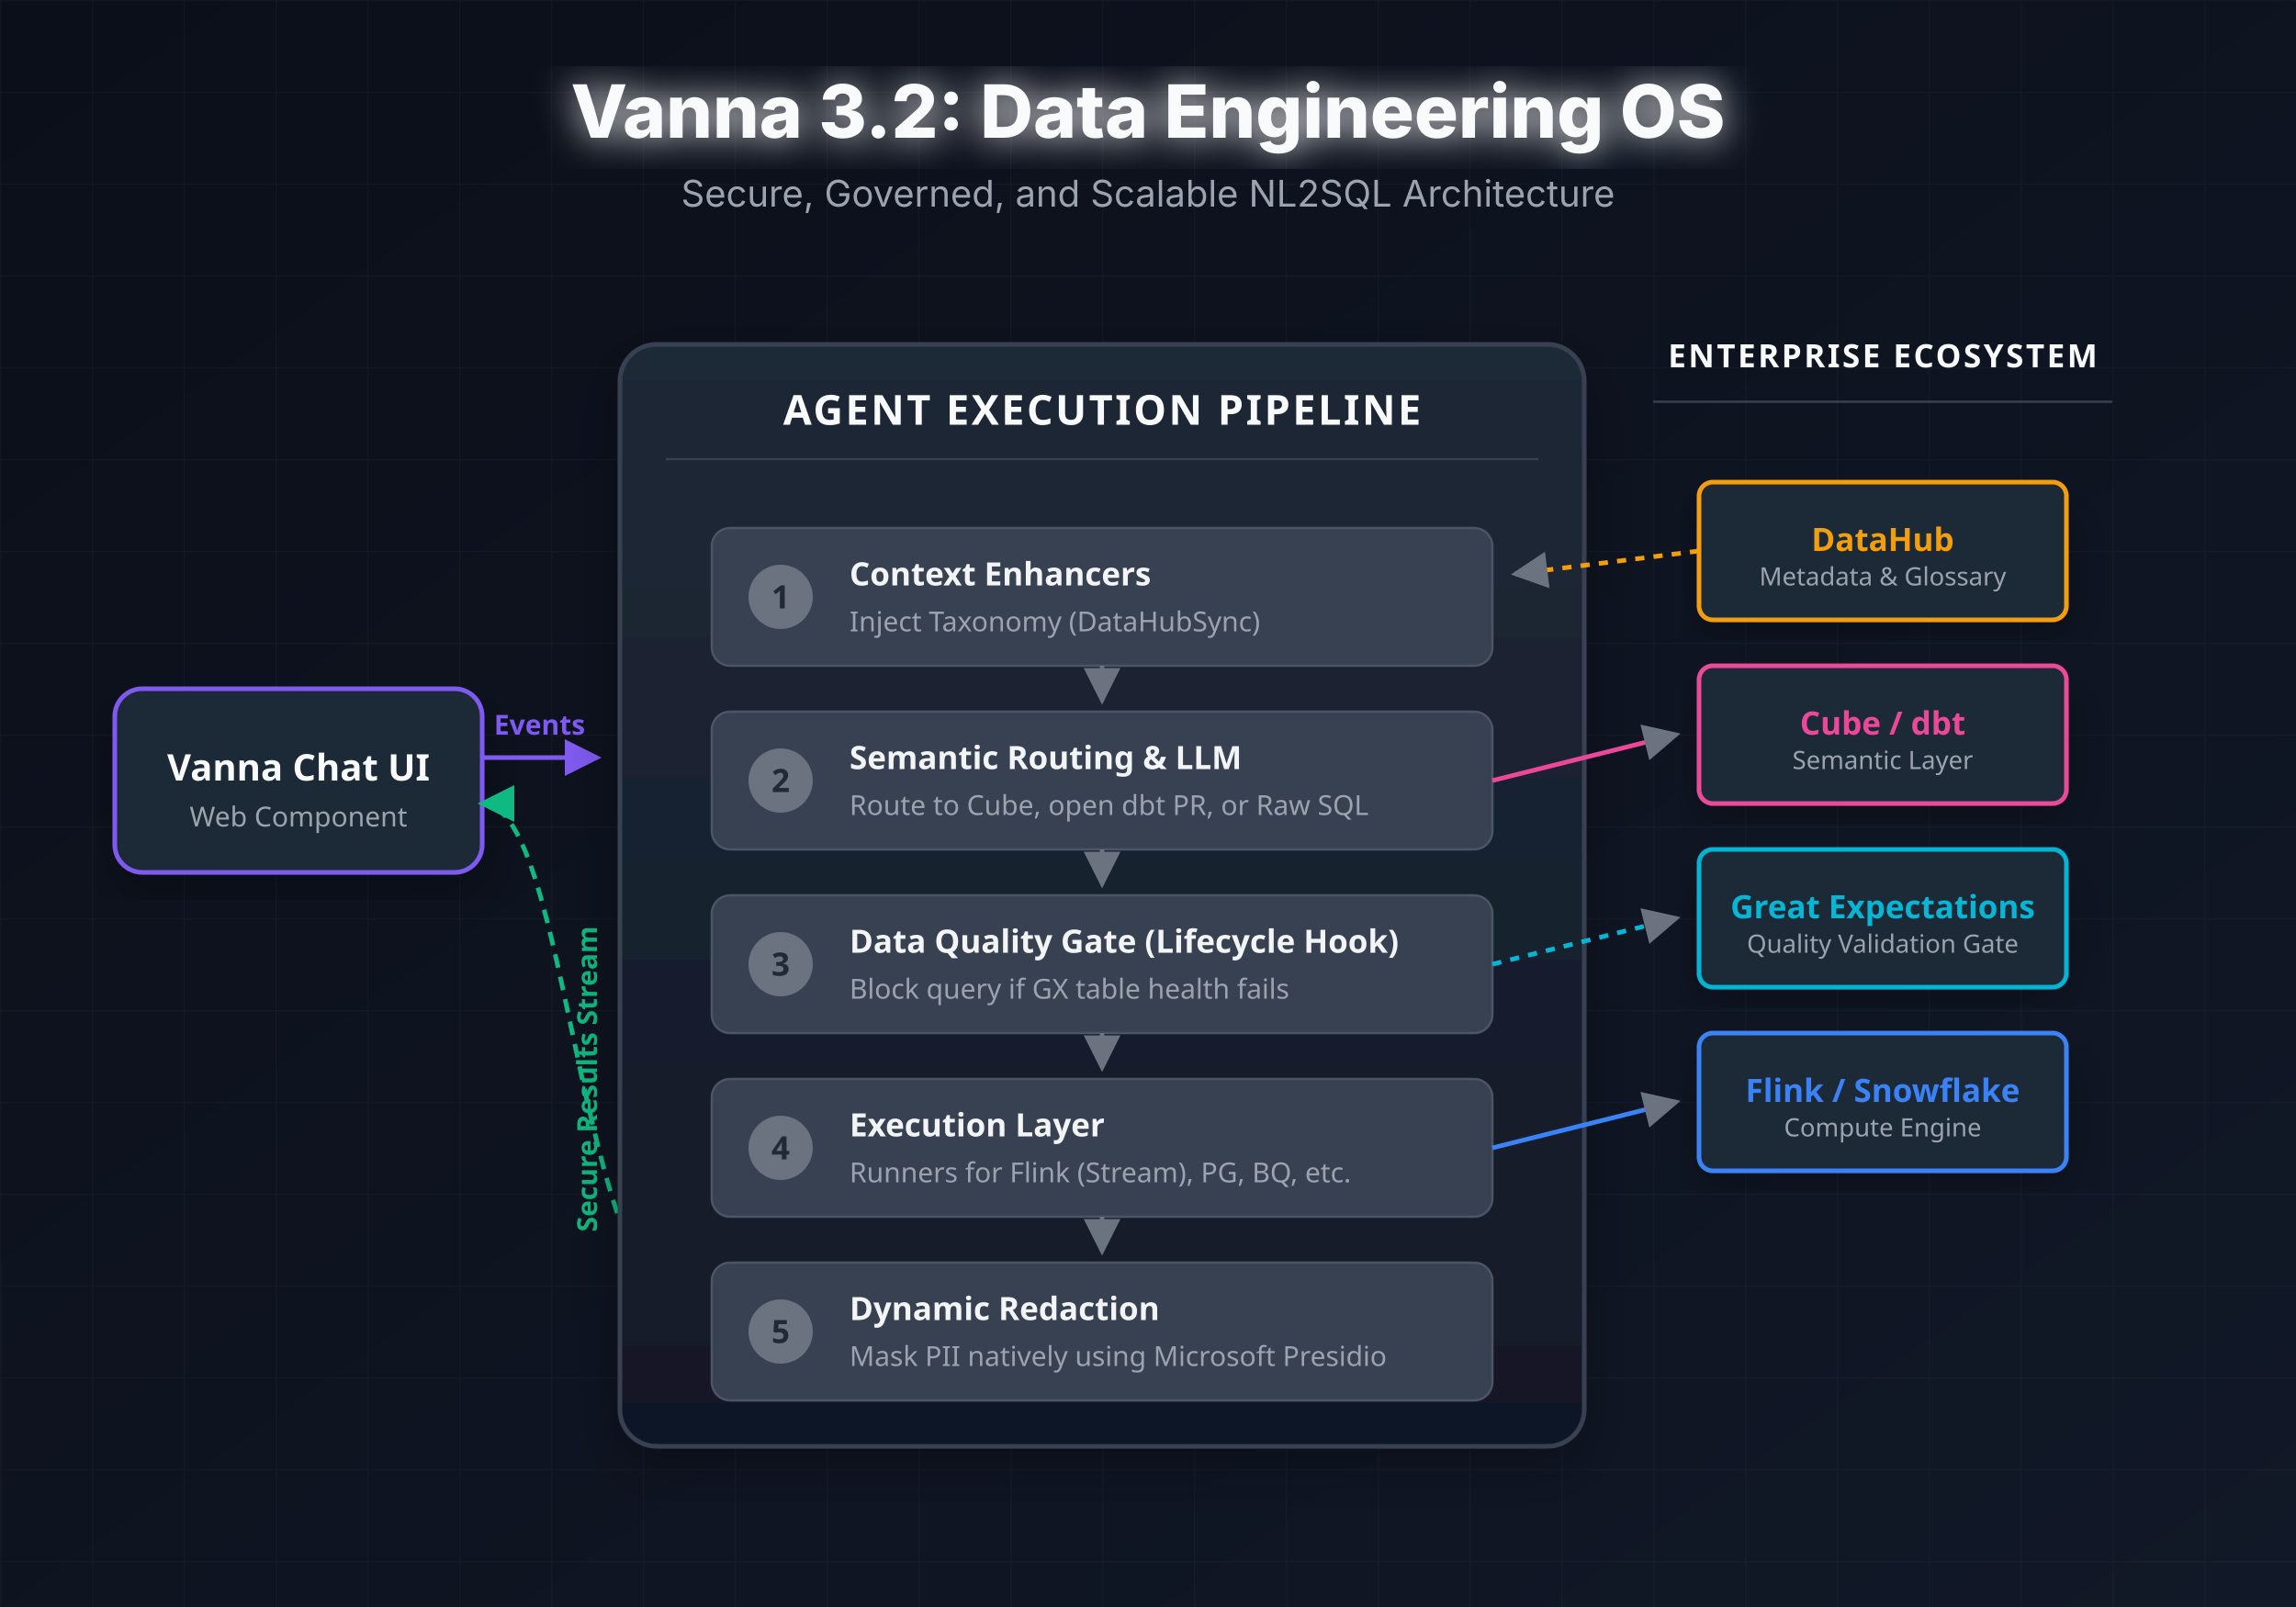
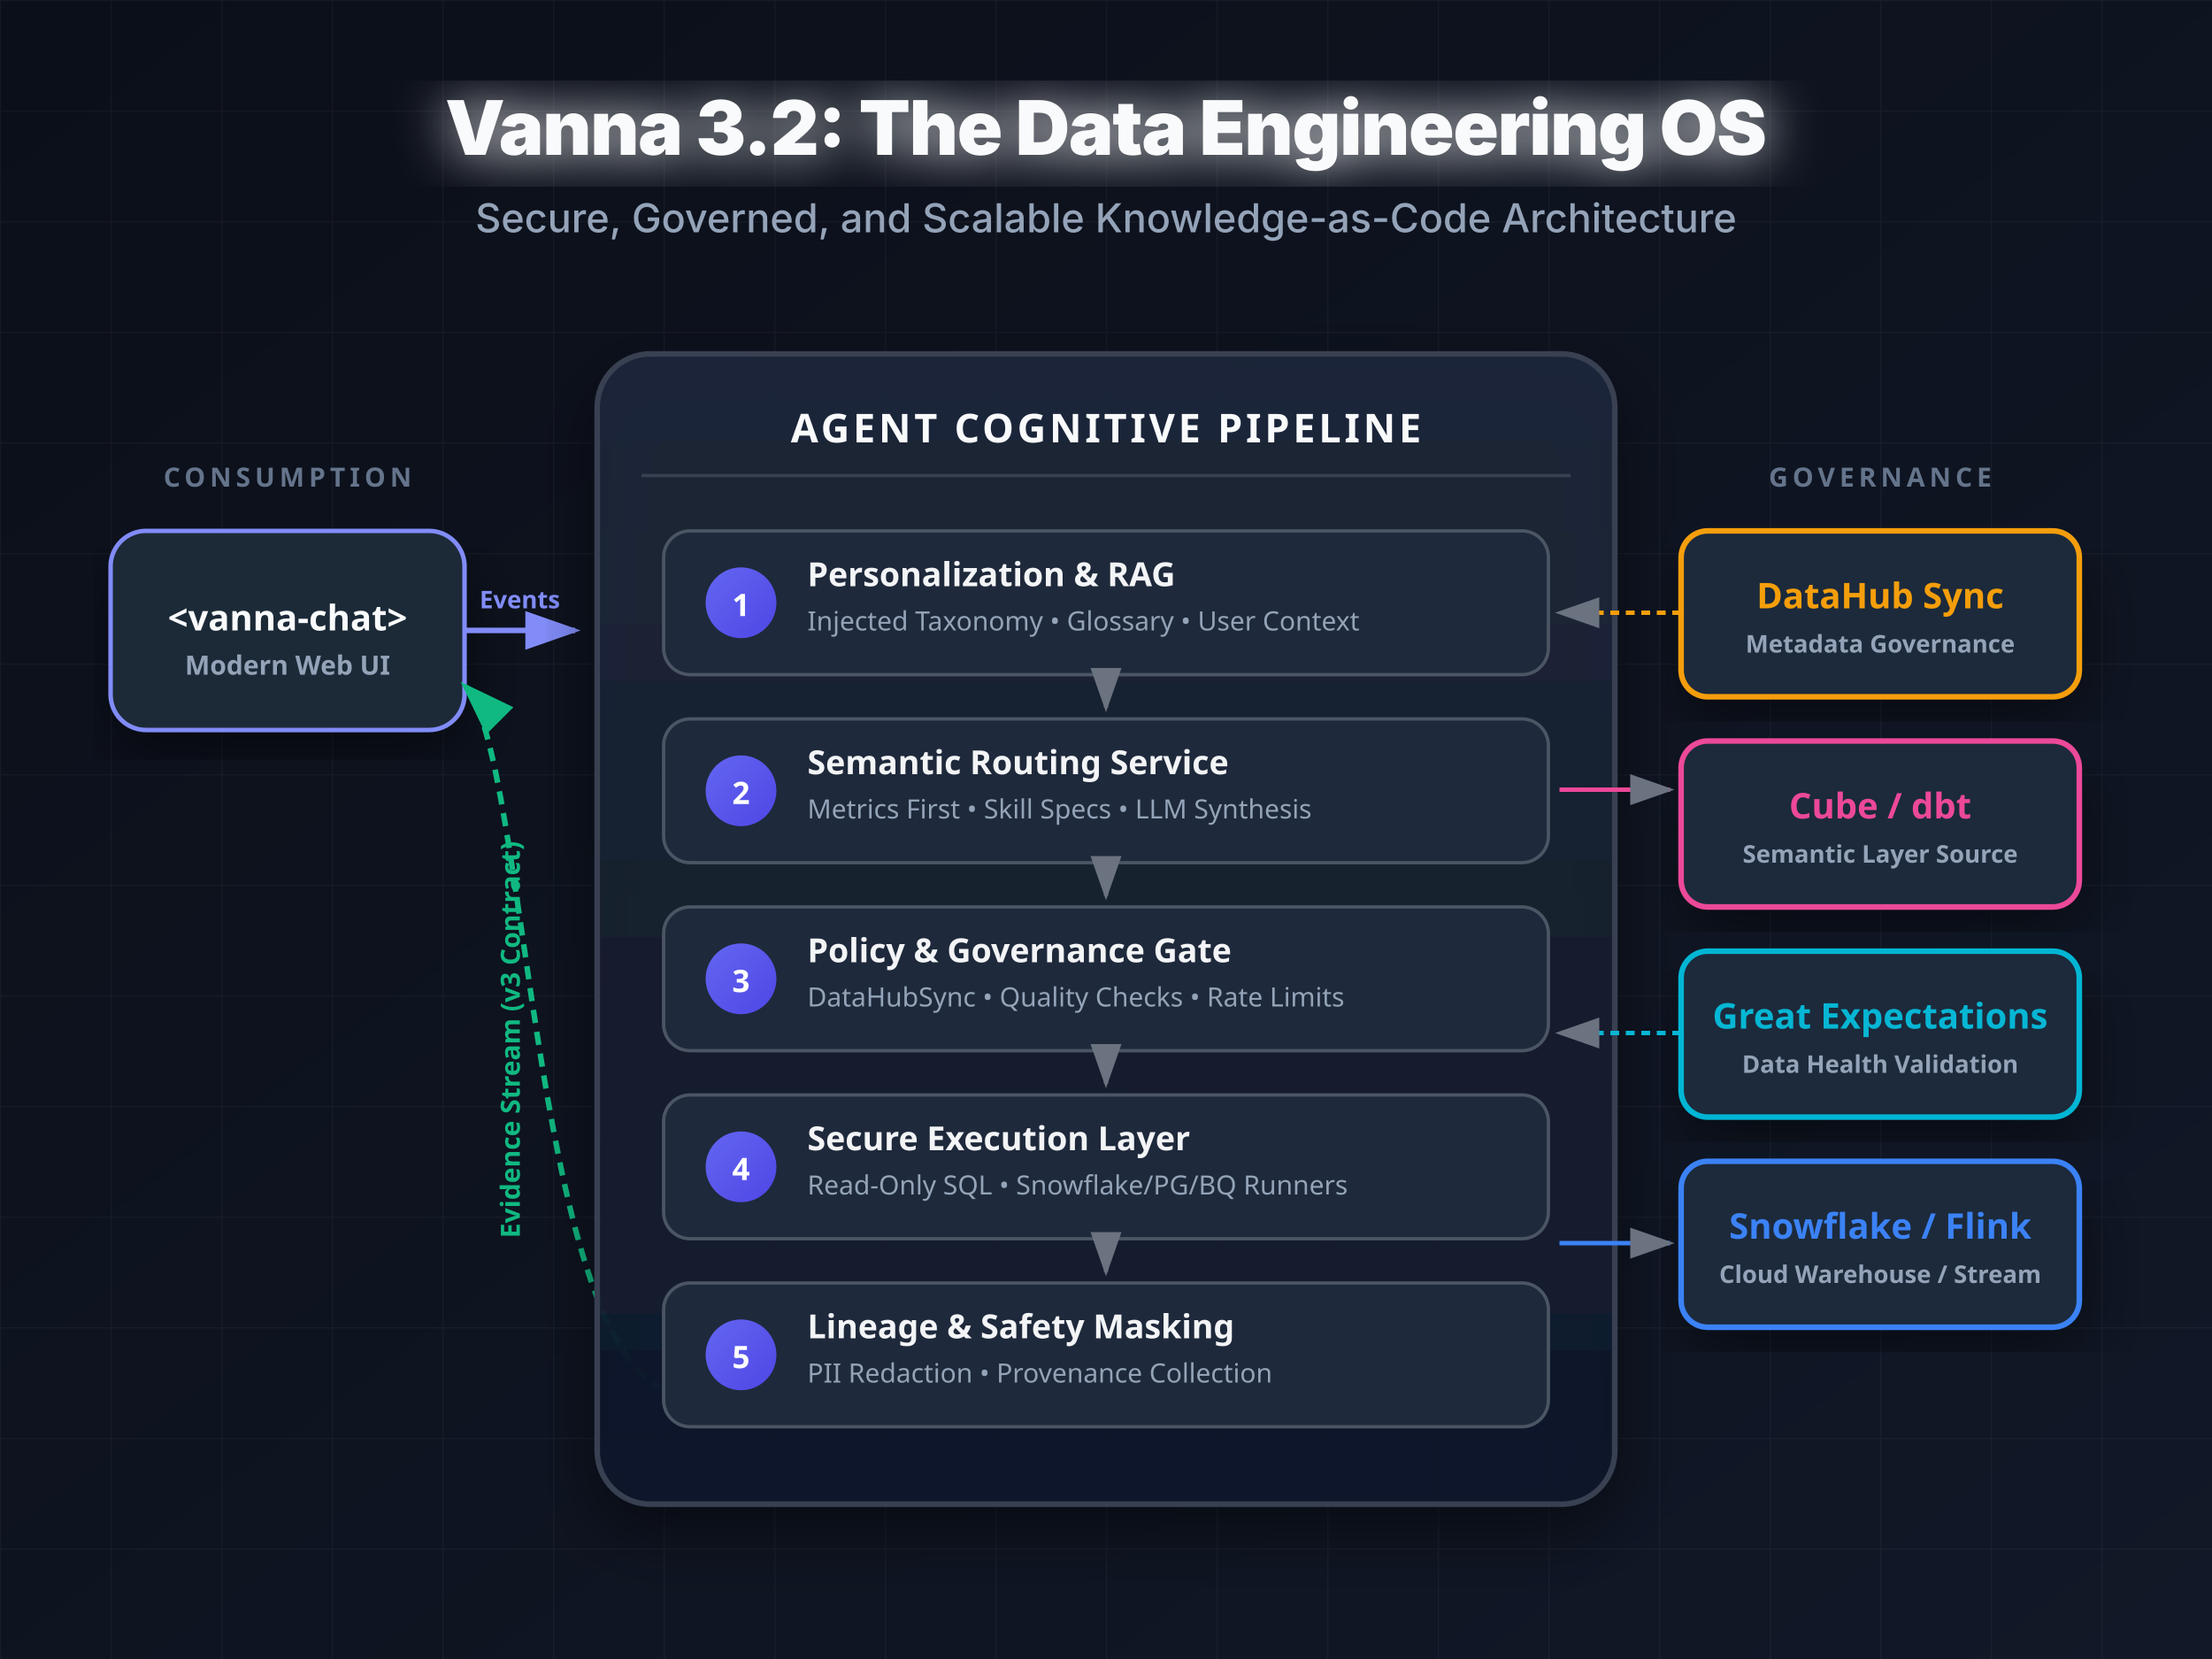
- <svg xmlns="http://www.w3.org/2000/svg" width="1000" height="700" viewBox="0 0 1000 700" fill="none">
+ <svg xmlns="http://www.w3.org/2000/svg" width="1000" height="750" viewBox="0 0 1000 750" fill="none">
  <defs>
    <filter id="shadow" x="-5%" y="-5%" width="120%" height="120%">
-       <feDropShadow dx="0" dy="8" stdDeviation="12" flood-color="#000000" flood-opacity="0.3" />
+       <feDropShadow dx="0" dy="12" stdDeviation="15" flood-color="#000000" flood-opacity="0.5" />
    </filter>
    <filter id="glow" x="-20%" y="-20%" width="140%" height="140%">
-       <feGaussianBlur stdDeviation="8" result="blur" />
+       <feGaussianBlur stdDeviation="12" result="blur" />
      <feComposite in="SourceGraphic" in2="blur" operator="over" />
    </filter>
-     <marker id="arrowHead" markerWidth="8" markerHeight="8" refX="7" refY="4" orient="auto">
-       <path d="M0,0 L8,4 L0,8 Z" fill="#6B7280" />
+     <marker id="arrowHead" markerWidth="10" markerHeight="7" refX="9" refY="3.5" orient="auto">
+       <path d="M0,0 L10,3.5 L0,7 Z" fill="#6B7280" />
    </marker>
-     <marker id="arrowHeadAccent" markerWidth="8" markerHeight="8" refX="7" refY="4" orient="auto">
-       <path d="M0,0 L8,4 L0,8 Z" fill="#7F5AF0" />
+     <marker id="arrowHeadAccent" markerWidth="10" markerHeight="7" refX="9" refY="3.5" orient="auto">
+       <path d="M0,0 L10,3.5 L0,7 Z" fill="#818CF8" />
    </marker>
-     <marker id="arrowHeadSuccess" markerWidth="8" markerHeight="8" refX="7" refY="4" orient="auto">
-       <path d="M0,0 L8,4 L0,8 Z" fill="#10B981" />
+     <marker id="arrowHeadSuccess" markerWidth="10" markerHeight="7" refX="9" refY="3.5" orient="auto">
+       <path d="M0,0 L10,3.5 L0,7 Z" fill="#10B981" />
    </marker>
    <linearGradient id="bgGrad" x1="0%" y1="0%" x2="100%" y2="100%">
      <stop offset="0%" stop-color="#0B0F19" />
      <stop offset="100%" stop-color="#111827" />
    </linearGradient>
    <linearGradient id="coreBg" x1="0%" y1="0%" x2="0%" y2="100%">
-       <stop offset="0%" stop-color="#1F2937" />
-       <stop offset="100%" stop-color="#111827" />
+       <stop offset="0%" stop-color="#1E293B" stop-opacity="0.9" />
+       <stop offset="100%" stop-color="#0F172A" stop-opacity="0.95" />
+     </linearGradient>
+     <linearGradient id="accentGrad" x1="0%" y1="0%" x2="100%" y2="100%">
+       <stop offset="0%" stop-color="#6366F1" />
+       <stop offset="100%" stop-color="#4F46E5" />
    </linearGradient>
  </defs>
-   <rect width="1000" height="700" fill="url(#bgGrad)" />
-   <pattern id="grid" width="40" height="40" patternUnits="userSpaceOnUse">
-     <path d="M 40 0 L 0 0 0 40" fill="none" stroke="#FFFFFF" stroke-opacity="0.03" stroke-width="1" />
+   <rect width="1000" height="750" fill="url(#bgGrad)" />
+   <pattern id="grid" width="50" height="50" patternUnits="userSpaceOnUse">
+     <path d="M 50 0 L 0 0 0 50" fill="none" stroke="#FFFFFF" stroke-opacity="0.04" stroke-width="1" />
  </pattern>
-   <rect width="1000" height="700" fill="url(#grid)" />
-   <text x="500" y="60" font-family="system-ui, -apple-system, sans-serif" font-size="32" font-weight="800" fill="#F9FAFB" text-anchor="middle" filter="url(#glow)">Vanna 3.2: Data Engineering OS</text>
-   <text x="500" y="90" font-family="system-ui, -apple-system, sans-serif" font-size="16" font-weight="400" fill="#9CA3AF" text-anchor="middle">Secure, Governed, and Scalable NL2SQL Architecture</text>
-   <rect x="50" y="300" width="160" height="80" rx="12" fill="#1F2937" stroke="#7F5AF0" stroke-width="2" filter="url(#shadow)" />
-   <text x="130" y="340" font-family="system-ui, sans-serif" font-size="16" font-weight="700" fill="#F9FAFB" text-anchor="middle">Vanna Chat UI</text>
-   <text x="130" y="360" font-family="system-ui, sans-serif" font-size="12" font-weight="400" fill="#9CA3AF" text-anchor="middle">Web Component</text>
-   <path d="M 210 330 L 260 330" stroke="#7F5AF0" stroke-width="2" marker-end="url(#arrowHeadAccent)" />
-   <text x="235" y="320" font-family="system-ui, sans-serif" font-size="12" font-weight="600" fill="#7F5AF0" text-anchor="middle">Events</text>
-   <path d="M 310 580 C 250 580 250 350 210 350" fill="none" stroke="#10B981" stroke-width="2" stroke-dasharray="6,4" marker-end="url(#arrowHeadSuccess)" />
-   <text x="260" y="470" font-family="system-ui, sans-serif" font-size="12" font-weight="600" fill="#10B981" text-anchor="middle" transform="rotate(-90 260 470)">Secure Results Stream</text>
-   <rect x="270" y="150" width="420" height="480" rx="16" fill="url(#coreBg)" stroke="#374151" stroke-width="2" filter="url(#shadow)" />
-   <text x="480" y="185" font-family="system-ui, sans-serif" font-size="18" font-weight="700" fill="#F9FAFB" text-anchor="middle" letter-spacing="1">AGENT EXECUTION PIPELINE</text>
-   <line x1="290" y1="200" x2="670" y2="200" stroke="#374151" stroke-width="1" />
-   <rect x="310" y="230" width="340" height="60" rx="8" fill="#374151" stroke="#4B5563" stroke-width="1" />
-   <circle cx="340" cy="260" r="14" fill="#6B7280" />
-   <text x="340" y="265" font-family="system-ui, sans-serif" font-size="14" font-weight="700" fill="#1F2937" text-anchor="middle">1</text>
-   <text x="370" y="255" font-family="system-ui, sans-serif" font-size="14" font-weight="700" fill="#F3F4F6">Context Enhancers</text>
-   <text x="370" y="275" font-family="system-ui, sans-serif" font-size="12" font-weight="400" fill="#9CA3AF">Inject Taxonomy (DataHubSync)</text>
-   <rect x="310" y="310" width="340" height="60" rx="8" fill="#374151" stroke="#4B5563" stroke-width="1" />
-   <circle cx="340" cy="340" r="14" fill="#6B7280" />
-   <text x="340" y="345" font-family="system-ui, sans-serif" font-size="14" font-weight="700" fill="#1F2937" text-anchor="middle">2</text>
-   <text x="370" y="335" font-family="system-ui, sans-serif" font-size="14" font-weight="700" fill="#F3F4F6">Semantic Routing &amp; LLM</text>
-   <text x="370" y="355" font-family="system-ui, sans-serif" font-size="12" font-weight="400" fill="#9CA3AF">Route to Cube, open dbt PR, or Raw SQL</text>
-   <rect x="310" y="390" width="340" height="60" rx="8" fill="#374151" stroke="#4B5563" stroke-width="1" />
-   <circle cx="340" cy="420" r="14" fill="#6B7280" />
-   <text x="340" y="425" font-family="system-ui, sans-serif" font-size="14" font-weight="700" fill="#1F2937" text-anchor="middle">3</text>
-   <text x="370" y="415" font-family="system-ui, sans-serif" font-size="14" font-weight="700" fill="#F3F4F6">Data Quality Gate (Lifecycle Hook)</text>
-   <text x="370" y="435" font-family="system-ui, sans-serif" font-size="12" font-weight="400" fill="#9CA3AF">Block query if GX table health fails</text>
-   <rect x="310" y="470" width="340" height="60" rx="8" fill="#374151" stroke="#4B5563" stroke-width="1" />
-   <circle cx="340" cy="500" r="14" fill="#6B7280" />
-   <text x="340" y="505" font-family="system-ui, sans-serif" font-size="14" font-weight="700" fill="#1F2937" text-anchor="middle">4</text>
-   <text x="370" y="495" font-family="system-ui, sans-serif" font-size="14" font-weight="700" fill="#F3F4F6">Execution Layer</text>
-   <text x="370" y="515" font-family="system-ui, sans-serif" font-size="12" font-weight="400" fill="#9CA3AF">Runners for Flink (Stream), PG, BQ, etc.</text>
-   <rect x="310" y="550" width="340" height="60" rx="8" fill="#374151" stroke="#4B5563" stroke-width="1" />
-   <circle cx="340" cy="580" r="14" fill="#6B7280" />
-   <text x="340" y="585" font-family="system-ui, sans-serif" font-size="14" font-weight="700" fill="#1F2937" text-anchor="middle">5</text>
-   <text x="370" y="575" font-family="system-ui, sans-serif" font-size="14" font-weight="700" fill="#F3F4F6">Dynamic Redaction</text>
-   <text x="370" y="595" font-family="system-ui, sans-serif" font-size="12" font-weight="400" fill="#9CA3AF">Mask PII natively using Microsoft Presidio</text>
-   <path d="M 480 290 L 480 305" stroke="#6B7280" stroke-width="2" marker-end="url(#arrowHead)" />
-   <path d="M 480 370 L 480 385" stroke="#6B7280" stroke-width="2" marker-end="url(#arrowHead)" />
-   <path d="M 480 450 L 480 465" stroke="#6B7280" stroke-width="2" marker-end="url(#arrowHead)" />
-   <path d="M 480 530 L 480 545" stroke="#6B7280" stroke-width="2" marker-end="url(#arrowHead)" />
-   <text x="820" y="160" font-family="system-ui, sans-serif" font-size="14" font-weight="700" fill="#F9FAFB" text-anchor="middle" letter-spacing="1">ENTERPRISE ECOSYSTEM</text>
-   <line x1="720" y1="175" x2="920" y2="175" stroke="#374151" stroke-width="1" />
-   <rect x="740" y="210" width="160" height="60" rx="6" fill="#1F2937" stroke="#F59E0B" stroke-width="2" filter="url(#shadow)" />
-   <text x="820" y="240" font-family="system-ui, sans-serif" font-size="14" font-weight="700" fill="#F59E0B" text-anchor="middle">DataHub</text>
-   <text x="820" y="255" font-family="system-ui, sans-serif" font-size="11" font-weight="400" fill="#9CA3AF" text-anchor="middle">Metadata &amp; Glossary</text>
-   <path d="M 740 240 L 660 250" stroke="#F59E0B" stroke-width="2" stroke-dasharray="4,4" marker-end="url(#arrowHead)" />
-   <rect x="740" y="290" width="160" height="60" rx="6" fill="#1F2937" stroke="#EC4899" stroke-width="2" filter="url(#shadow)" />
-   <text x="820" y="320" font-family="system-ui, sans-serif" font-size="14" font-weight="700" fill="#EC4899" text-anchor="middle">Cube / dbt</text>
-   <text x="820" y="335" font-family="system-ui, sans-serif" font-size="11" font-weight="400" fill="#9CA3AF" text-anchor="middle">Semantic Layer</text>
-   <path d="M 650 340 L 730 320" stroke="#EC4899" stroke-width="2" marker-end="url(#arrowHead)" />
-   <rect x="740" y="370" width="160" height="60" rx="6" fill="#1F2937" stroke="#06B6D4" stroke-width="2" filter="url(#shadow)" />
-   <text x="820" y="400" font-family="system-ui, sans-serif" font-size="14" font-weight="700" fill="#06B6D4" text-anchor="middle">Great Expectations</text>
-   <text x="820" y="415" font-family="system-ui, sans-serif" font-size="11" font-weight="400" fill="#9CA3AF" text-anchor="middle">Quality Validation Gate</text>
-   <path d="M 650 420 L 730 400" stroke="#06B6D4" stroke-width="2" stroke-dasharray="4,4" marker-end="url(#arrowHead)" />
-   <rect x="740" y="450" width="160" height="60" rx="6" fill="#1F2937" stroke="#3B82F6" stroke-width="2" filter="url(#shadow)" />
-   <text x="820" y="480" font-family="system-ui, sans-serif" font-size="14" font-weight="700" fill="#3B82F6" text-anchor="middle">Flink / Snowflake</text>
-   <text x="820" y="495" font-family="system-ui, sans-serif" font-size="11" font-weight="400" fill="#9CA3AF" text-anchor="middle">Compute Engine</text>
-   <path d="M 650 500 L 730 480" stroke="#3B82F6" stroke-width="2" marker-end="url(#arrowHead)" />
+   <rect width="1000" height="750" fill="url(#grid)" />
+   <text x="500" y="70" font-family="system-ui, -apple-system, sans-serif" font-size="34" font-weight="950" fill="#F9FAFB" text-anchor="middle" letter-spacing="-0.5" filter="url(#glow)">Vanna 3.2: The Data Engineering OS</text>
+   <text x="500" y="105" font-family="system-ui, -apple-system, sans-serif" font-size="18" font-weight="500" fill="#94A3B8" text-anchor="middle">Secure, Governed, and Scalable Knowledge-as-Code Architecture</text>
+   <text x="130" y="220" font-family="system-ui, sans-serif" font-size="12" font-weight="800" fill="#64748B" text-anchor="middle" letter-spacing="2">CONSUMPTION</text>
+   <rect x="50" y="240" width="160" height="90" rx="16" fill="#1F2937" stroke="#818CF8" stroke-width="2" filter="url(#shadow)" />
+   <text x="130" y="285" font-family="system-ui, sans-serif" font-size="16" font-weight="800" fill="#F9FAFB" text-anchor="middle">&lt;vanna-chat&gt;</text>
+   <text x="130" y="305" font-family="system-ui, sans-serif" font-size="12" font-weight="600" fill="#94A3B8" text-anchor="middle">Modern Web UI</text>
+   <path d="M 210 285 L 260 285" stroke="#818CF8" stroke-width="2.5" marker-end="url(#arrowHeadAccent)" />
+   <text x="235" y="275" font-family="system-ui, sans-serif" font-size="11" font-weight="700" fill="#818CF8" text-anchor="middle">Events</text>
+   <path d="M 310 630 C 240 630 240 340 210 310" fill="none" stroke="#10B981" stroke-width="2.5" stroke-dasharray="6,4" marker-end="url(#arrowHeadSuccess)" />
+   <text x="235" y="470" font-family="system-ui, sans-serif" font-size="12" font-weight="700" fill="#10B981" text-anchor="middle" transform="rotate(-90 235 470)">Evidence Stream (v3 Contract)</text>
+   <rect x="270" y="160" width="460" height="520" rx="24" fill="url(#coreBg)" stroke="#374151" stroke-width="2.5" filter="url(#shadow)" />
+   <text x="500" y="200" font-family="system-ui, sans-serif" font-size="18" font-weight="900" fill="#F9FAFB" text-anchor="middle" letter-spacing="1.5">AGENT COGNITIVE PIPELINE</text>
+   <line x1="290" y1="215" x2="710" y2="215" stroke="#374151" stroke-width="1.5" />
+   <rect x="300" y="240" width="400" height="65" rx="12" fill="#1E293B" stroke="#4B5563" stroke-width="1.5" />
+   <circle cx="335" cy="272.5" r="16" fill="url(#accentGrad)" />
+   <text x="335" y="278.5" font-family="system-ui, sans-serif" font-size="14" font-weight="900" fill="#FFFFFF" text-anchor="middle">1</text>
+   <text x="365" y="265" font-family="system-ui, sans-serif" font-size="15" font-weight="800" fill="#F3F4F6">Personalization &amp; RAG</text>
+   <text x="365" y="285" font-family="system-ui, sans-serif" font-size="12" font-weight="500" fill="#94A3B8">Injected Taxonomy • Glossary • User Context</text>
+   <rect x="300" y="325" width="400" height="65" rx="12" fill="#1E293B" stroke="#4B5563" stroke-width="1.5" />
+   <circle cx="335" cy="357.5" r="16" fill="url(#accentGrad)" />
+   <text x="335" y="363.5" font-family="system-ui, sans-serif" font-size="14" font-weight="900" fill="#FFFFFF" text-anchor="middle">2</text>
+   <text x="365" y="350" font-family="system-ui, sans-serif" font-size="15" font-weight="800" fill="#F3F4F6">Semantic Routing Service</text>
+   <text x="365" y="370" font-family="system-ui, sans-serif" font-size="12" font-weight="500" fill="#94A3B8">Metrics First • Skill Specs • LLM Synthesis</text>
+   <rect x="300" y="410" width="400" height="65" rx="12" fill="#1E293B" stroke="#4B5563" stroke-width="1.5" />
+   <circle cx="335" cy="442.5" r="16" fill="url(#accentGrad)" />
+   <text x="335" y="448.5" font-family="system-ui, sans-serif" font-size="14" font-weight="900" fill="#FFFFFF" text-anchor="middle">3</text>
+   <text x="365" y="435" font-family="system-ui, sans-serif" font-size="15" font-weight="800" fill="#F3F4F6">Policy &amp; Governance Gate</text>
+   <text x="365" y="455" font-family="system-ui, sans-serif" font-size="12" font-weight="500" fill="#94A3B8">DataHubSync • Quality Checks • Rate Limits</text>
+   <rect x="300" y="495" width="400" height="65" rx="12" fill="#1E293B" stroke="#4B5563" stroke-width="1.5" />
+   <circle cx="335" cy="527.5" r="16" fill="url(#accentGrad)" />
+   <text x="335" y="533.5" font-family="system-ui, sans-serif" font-size="14" font-weight="900" fill="#FFFFFF" text-anchor="middle">4</text>
+   <text x="365" y="520" font-family="system-ui, sans-serif" font-size="15" font-weight="800" fill="#F3F4F6">Secure Execution Layer</text>
+   <text x="365" y="540" font-family="system-ui, sans-serif" font-size="12" font-weight="500" fill="#94A3B8">Read-Only SQL • Snowflake/PG/BQ Runners</text>
+   <rect x="300" y="580" width="400" height="65" rx="12" fill="#1E293B" stroke="#4B5563" stroke-width="1.5" />
+   <circle cx="335" cy="612.5" r="16" fill="url(#accentGrad)" />
+   <text x="335" y="618.5" font-family="system-ui, sans-serif" font-size="14" font-weight="900" fill="#FFFFFF" text-anchor="middle">5</text>
+   <text x="365" y="605" font-family="system-ui, sans-serif" font-size="15" font-weight="800" fill="#F3F4F6">Lineage &amp; Safety Masking</text>
+   <text x="365" y="625" font-family="system-ui, sans-serif" font-size="12" font-weight="500" fill="#94A3B8">PII Redaction • Provenance Collection</text>
+   <path d="M 500 305 L 500 320" stroke="#4B5563" stroke-width="2" marker-end="url(#arrowHead)" />
+   <path d="M 500 390 L 500 405" stroke="#4B5563" stroke-width="2" marker-end="url(#arrowHead)" />
+   <path d="M 500 475 L 500 490" stroke="#4B5563" stroke-width="2" marker-end="url(#arrowHead)" />
+   <path d="M 500 560 L 500 575" stroke="#4B5563" stroke-width="2" marker-end="url(#arrowHead)" />
+   <text x="850" y="220" font-family="system-ui, sans-serif" font-size="12" font-weight="800" fill="#64748B" text-anchor="middle" letter-spacing="2">GOVERNANCE</text>
+   <rect x="760" y="240" width="180" height="75" rx="12" fill="#1E293B" stroke="#F59E0B" stroke-width="2.5" filter="url(#shadow)" />
+   <text x="850" y="275" font-family="system-ui, sans-serif" font-size="16" font-weight="800" fill="#F59E0B" text-anchor="middle">DataHub Sync</text>
+   <text x="850" y="295" font-family="system-ui, sans-serif" font-size="11" font-weight="600" fill="#94A3B8" text-anchor="middle">Metadata Governance</text>
+   <path d="M 760 277 L 705 277" stroke="#F59E0B" stroke-width="2" stroke-dasharray="4,3" marker-end="url(#arrowHead)" />
+   <rect x="760" y="335" width="180" height="75" rx="12" fill="#1E293B" stroke="#EC4899" stroke-width="2.5" filter="url(#shadow)" />
+   <text x="850" y="370" font-family="system-ui, sans-serif" font-size="16" font-weight="800" fill="#EC4899" text-anchor="middle">Cube / dbt</text>
+   <text x="850" y="390" font-family="system-ui, sans-serif" font-size="11" font-weight="600" fill="#94A3B8" text-anchor="middle">Semantic Layer Source</text>
+   <path d="M 705 357 L 755 357" stroke="#EC4899" stroke-width="2" marker-end="url(#arrowHead)" />
+   <rect x="760" y="430" width="180" height="75" rx="12" fill="#1E293B" stroke="#06B6D4" stroke-width="2.5" filter="url(#shadow)" />
+   <text x="850" y="465" font-family="system-ui, sans-serif" font-size="16" font-weight="800" fill="#06B6D4" text-anchor="middle">Great Expectations</text>
+   <text x="850" y="485" font-family="system-ui, sans-serif" font-size="11" font-weight="600" fill="#94A3B8" text-anchor="middle">Data Health Validation</text>
+   <path d="M 760 467 L 705 467" stroke="#06B6D4" stroke-width="2" stroke-dasharray="4,3" marker-end="url(#arrowHead)" />
+   <rect x="760" y="525" width="180" height="75" rx="12" fill="#1E293B" stroke="#3B82F6" stroke-width="2.5" filter="url(#shadow)" />
+   <text x="850" y="560" font-family="system-ui, sans-serif" font-size="16" font-weight="800" fill="#3B82F6" text-anchor="middle">Snowflake / Flink</text>
+   <text x="850" y="580" font-family="system-ui, sans-serif" font-size="11" font-weight="600" fill="#94A3B8" text-anchor="middle">Cloud Warehouse / Stream</text>
+   <path d="M 705 562 L 755 562" stroke="#3B82F6" stroke-width="2" marker-end="url(#arrowHead)" />
</svg>
